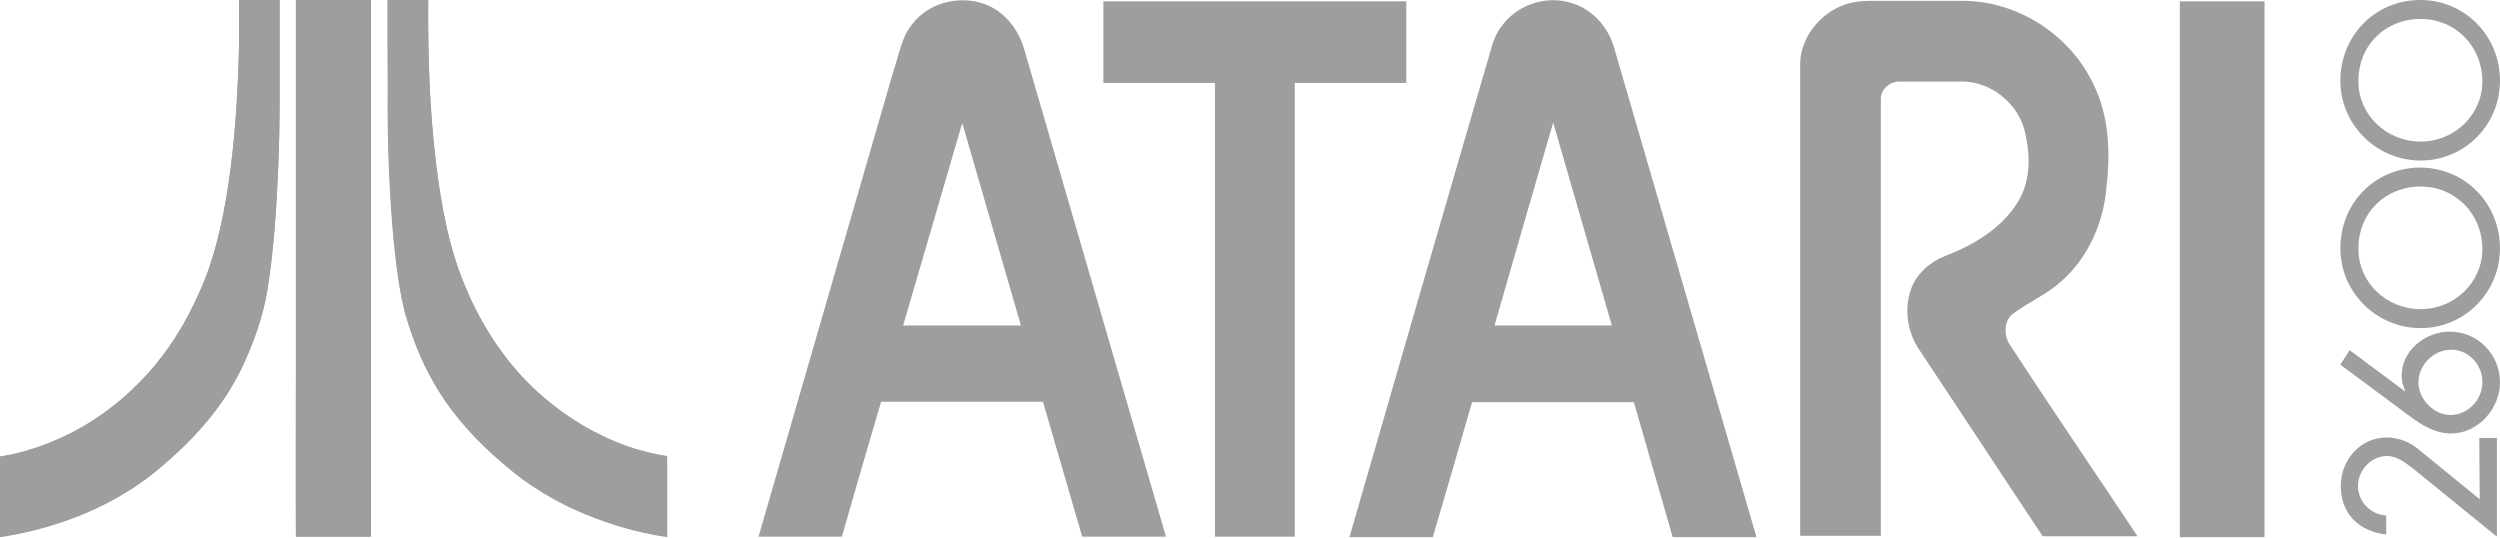
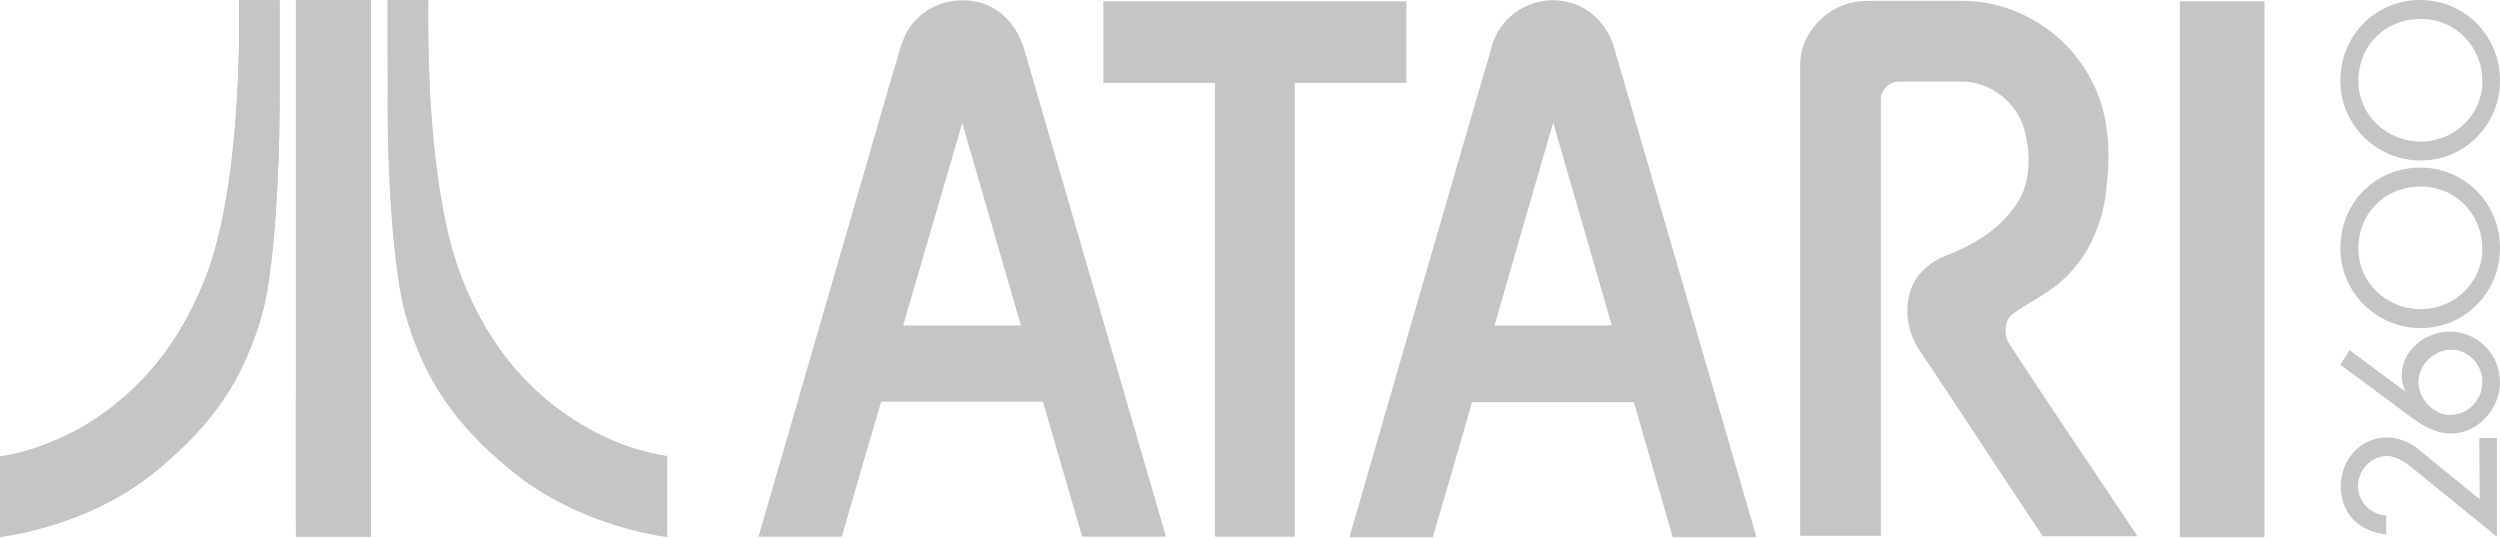
<svg xmlns="http://www.w3.org/2000/svg" version="1.1" id="Ebene_1" x="0px" y="0px" viewBox="0 0 566.9 121.8" enable-background="new 0 0 566.9 121.8" xml:space="preserve">
  <g>
    <g id="_x23_ffffffff">
-       <path fill="#9e9e9e" d="M207,5.3c4.7-6,14.5-7.1,20.3-2c2.4,2,4,4.8,4.9,7.7c10.7,36.9,21.5,73.8,32.2,110.7c-6.3,0-12.7,0-19,0    c-3-10.2-5.9-20.4-8.9-30.6c-12.2,0-24.5,0-36.7,0c-3,10.2-6,20.4-8.9,30.6c-6.3,0-12.6,0-18.9,0c10.2-35.2,20.4-70.4,30.6-105.6    C203.9,12.4,204.4,8.3,207,5.3 M218.2,27.9c-4.5,15.3-8.9,30.6-13.4,45.9c8.9,0,17.8,0,26.7,0C227.1,58.5,222.6,43.2,218.2,27.9z" />
-       <path fill="#9e9e9e" d="M340.4,6.1c3.3-4.8,9.7-7.1,15.3-5.6c5.1,1.2,9.1,5.6,10.4,10.6c10.7,36.9,21.5,73.8,32.2,110.7    c-6.3,0-12.7,0-19,0c-2.9-10.2-5.9-20.4-8.8-30.6c-12.2,0-24.4,0-36.7,0c-2.9,10.2-5.9,20.4-8.9,30.6c-6.3,0-12.6,0-18.9,0    c10.2-35.4,20.5-70.8,30.8-106.2C337.9,12.4,338.3,8.8,340.4,6.1 M338.9,73.8c8.9,0,17.7,0,26.6,0c-4.4-15.3-8.9-30.7-13.3-46    C347.7,43.2,343.3,58.5,338.9,73.8z" />
-       <path fill="#9e9e9e" d="M250.2,0.3c22.9,0,45.8,0,68.7,0c0,6.2,0,12.4,0,18.5c-8.4,0-16.9,0-25.3,0c0,34.3,0,68.6,0,102.9    c-6,0-12.1,0-18.1,0c0-34.3,0-68.6,0-102.9c-8.4,0-16.9,0-25.3,0C250.2,12.6,250.2,6.4,250.2,0.3z" />
-       <path fill="#9e9e9e" d="M418.5,1c1.7-0.6,3.6-0.8,5.4-0.8c7.2,0,14.4,0,21.7,0c12.2,0.2,23.8,7.8,29,18.7c3.6,7.1,4,15.4,3.1,23.2    c-0.6,8.2-4.1,16.3-10.3,21.7c-3.3,3-7.4,4.7-11,7.4c-1.9,1.5-2,4.4-1,6.4c9.6,14.8,19.6,29.4,29.3,44c-7.2,0-14.3,0-21.5,0    c-9.4-14.1-18.6-28.2-28-42.3c-2.7-4-3.5-9.3-1.8-13.9c1.3-3.5,4.4-6.1,7.8-7.4c6.5-2.5,13-6.4,16.6-12.6    c2.7-4.6,2.6-10.3,1.4-15.4c-1.5-6.6-7.9-11.7-14.6-11.5c-4.7,0-9.4,0-14,0c-2.1,0-4.1,1.8-4.1,3.9c0,33,0,66.1,0,99.1    c-6.1,0-12.2,0-18.3,0c0-35.6,0-71.2,0-106.7C408.1,8.8,412.6,2.9,418.5,1z" />
-       <path fill="#9e9e9e" d="M494.3,0.3c6.4,0,12.8,0,19.2,0c0,40.5,0,81,0,121.5c-6.4,0-12.8,0-19.2,0    C494.3,81.2,494.3,40.7,494.3,0.3z" />
+       <path fill="#c3c6c5" d="M207,5.3c4.7-6,14.5-7.1,20.3-2c2.4,2,4,4.8,4.9,7.7c10.7,36.9,21.5,73.8,32.2,110.7c-6.3,0-12.7,0-19,0    c-3-10.2-5.9-20.4-8.9-30.6c-12.2,0-24.5,0-36.7,0c-3,10.2-6,20.4-8.9,30.6c-6.3,0-12.6,0-18.9,0c10.2-35.2,20.4-70.4,30.6-105.6    C203.9,12.4,204.4,8.3,207,5.3 M218.2,27.9c-4.5,15.3-8.9,30.6-13.4,45.9c8.9,0,17.8,0,26.7,0C227.1,58.5,222.6,43.2,218.2,27.9z" />
+       <path fill="#c3c6c5" d="M340.4,6.1c3.3-4.8,9.7-7.1,15.3-5.6c5.1,1.2,9.1,5.6,10.4,10.6c10.7,36.9,21.5,73.8,32.2,110.7    c-6.3,0-12.7,0-19,0c-2.9-10.2-5.9-20.4-8.8-30.6c-12.2,0-24.4,0-36.7,0c-2.9,10.2-5.9,20.4-8.9,30.6c-6.3,0-12.6,0-18.9,0    c10.2-35.4,20.5-70.8,30.8-106.2C337.9,12.4,338.3,8.8,340.4,6.1 M338.9,73.8c8.9,0,17.7,0,26.6,0c-4.4-15.3-8.9-30.7-13.3-46    C347.7,43.2,343.3,58.5,338.9,73.8z" />
+       <path fill="#c3c6c5" d="M250.2,0.3c22.9,0,45.8,0,68.7,0c0,6.2,0,12.4,0,18.5c-8.4,0-16.9,0-25.3,0c0,34.3,0,68.6,0,102.9    c-6,0-12.1,0-18.1,0c0-34.3,0-68.6,0-102.9c-8.4,0-16.9,0-25.3,0C250.2,12.6,250.2,6.4,250.2,0.3z" />
+       <path fill="#c3c6c5" d="M418.5,1c1.7-0.6,3.6-0.8,5.4-0.8c7.2,0,14.4,0,21.7,0c12.2,0.2,23.8,7.8,29,18.7c3.6,7.1,4,15.4,3.1,23.2    c-0.6,8.2-4.1,16.3-10.3,21.7c-3.3,3-7.4,4.7-11,7.4c-1.9,1.5-2,4.4-1,6.4c9.6,14.8,19.6,29.4,29.3,44c-7.2,0-14.3,0-21.5,0    c-9.4-14.1-18.6-28.2-28-42.3c-2.7-4-3.5-9.3-1.8-13.9c1.3-3.5,4.4-6.1,7.8-7.4c6.5-2.5,13-6.4,16.6-12.6    c2.7-4.6,2.6-10.3,1.4-15.4c-1.5-6.6-7.9-11.7-14.6-11.5c-4.7,0-9.4,0-14,0c-2.1,0-4.1,1.8-4.1,3.9c0,33,0,66.1,0,99.1    c-6.1,0-12.2,0-18.3,0c0-35.6,0-71.2,0-106.7C408.1,8.8,412.6,2.9,418.5,1z" />
+       <path fill="#c3c6c5" d="M494.3,0.3c6.4,0,12.8,0,19.2,0c0,40.5,0,81,0,121.5c-6.4,0-12.8,0-19.2,0    C494.3,81.2,494.3,40.7,494.3,0.3z" />
    </g>
    <g>
-       <path fill="#9e9e9e" d="M54.2,0c3.1,0,6.2,0,9.2,0c0,7.2,0,14.5,0,21.7c0,6-0.1,12.1-0.4,18.1c-0.4,8.7-1,17.4-2.4,26.1    c-1,5.9-3,11.7-5.6,17.1c-4.2,8.8-10.7,16.2-18,22.4c-6.6,5.8-14.4,10-22.6,12.8c-4.7,1.6-9.5,2.8-14.4,3.5c0-6.1,0-12.1,0-18.2    c5.9-0.9,11.5-3,16.8-5.7c6.2-3.3,11.8-7.7,16.6-13c4.9-5.4,8.8-11.6,11.7-18.3c3.5-7.6,5.3-15.9,6.6-24.1    c1.6-10.5,2.2-21.1,2.5-31.7C54.2,7.2,54.2,3.6,54.2,0z" />
-       <path fill="#9e9e9e" d="M67.1,0c5.7,0,11.3,0,17,0c0,40.6,0,81.2,0,121.7c-5.7,0-11.3,0-17,0c-0.1-12.9,0-25.9,0-38.8    C67.1,55.3,67.1,27.7,67.1,0z" />
-       <path fill="#9e9e9e" d="M87.9,0c3.1,0,6.1,0,9.2,0c-0.1,12.4,0.3,24.8,1.8,37.1c1.2,9.5,2.9,19.2,6.7,28.1    c3.6,8.6,8.8,16.6,15.6,23.1c6.5,6.2,14.3,10.9,22.8,13.6c2.4,0.8,4.8,1.4,7.3,1.7c0,6.1,0,12.1,0,18.2c-4.9-0.7-9.6-1.9-14.2-3.5    c-5.5-1.9-10.8-4.4-15.7-7.6c-3.6-2.3-6.8-5.1-10-7.9c-5.1-4.7-9.8-10.1-13.2-16.3c-2.7-4.8-4.7-9.9-6.2-15.1    c-1.4-5.3-2-10.7-2.6-16.1c-1.1-11.7-1.5-23.5-1.4-35.2C87.9,13.3,87.9,6.7,87.9,0z" />
-       <path fill="#9e9e9e" d="M54.2,0c0,3.6,0,7.2,0,10.8c-0.2,10.6-0.9,21.2-2.5,31.7c-1.3,8.2-3.1,16.5-6.6,24.1    c-3,6.6-6.8,12.9-11.7,18.3c-4.7,5.2-10.3,9.7-16.6,13c-5.3,2.8-10.9,4.8-16.8,5.7c0,6.1,0,12.1,0,18.2c4.9-0.7,9.7-1.9,14.4-3.5    c8.2-2.8,16.1-7.1,22.6-12.8c7.3-6.2,13.9-13.6,18-22.4c2.5-5.4,4.6-11.2,5.6-17.1c1.4-8.6,2-17.3,2.4-26.1    c0.3-6,0.4-12.1,0.4-18.1c0-7.2,0-14.5,0-21.7C60.3,0,57.2,0,54.2,0" />
-       <path fill="#9e9e9e" d="M67.1,0c0,27.6,0,55.3,0,82.9c0,12.9,0,25.9,0,38.8c5.7-0.1,11.3,0,17,0c0-40.6,0-81.2,0-121.7    C78.4,0,72.8,0,67.1,0" />
-       <path fill="#9e9e9e" d="M87.9,0c0,6.6,0,13.3,0,19.9c-0.1,11.8,0.3,23.5,1.4,35.2c0.6,5.4,1.2,10.9,2.6,16.1    c1.5,5.2,3.5,10.4,6.2,15.1c3.5,6.1,8.1,11.5,13.2,16.3c3.1,2.9,6.4,5.6,10,7.9c4.9,3.2,10.2,5.7,15.7,7.6    c4.6,1.6,9.4,2.8,14.2,3.5c0-6.1,0-12.1,0-18.2c-2.5-0.4-4.9-1-7.3-1.7c-8.5-2.7-16.3-7.5-22.8-13.6c-6.8-6.4-12-14.4-15.6-23.1    c-3.8-8.9-5.5-18.5-6.7-28.1C97.4,24.8,97,12.4,97.1,0C94,0,90.9,0,87.9,0" />
+       <path fill="#c3c6c5" d="M54.2,0c3.1,0,6.2,0,9.2,0c0,7.2,0,14.5,0,21.7c0,6-0.1,12.1-0.4,18.1c-0.4,8.7-1,17.4-2.4,26.1    c-1,5.9-3,11.7-5.6,17.1c-4.2,8.8-10.7,16.2-18,22.4c-6.6,5.8-14.4,10-22.6,12.8c-4.7,1.6-9.5,2.8-14.4,3.5c0-6.1,0-12.1,0-18.2    c5.9-0.9,11.5-3,16.8-5.7c6.2-3.3,11.8-7.7,16.6-13c4.9-5.4,8.8-11.6,11.7-18.3c3.5-7.6,5.3-15.9,6.6-24.1    c1.6-10.5,2.2-21.1,2.5-31.7C54.2,7.2,54.2,3.6,54.2,0z" />
+       <path fill="#c3c6c5" d="M67.1,0c5.7,0,11.3,0,17,0c0,40.6,0,81.2,0,121.7c-5.7,0-11.3,0-17,0c-0.1-12.9,0-25.9,0-38.8    C67.1,55.3,67.1,27.7,67.1,0z" />
+       <path fill="#c3c6c5" d="M87.9,0c3.1,0,6.1,0,9.2,0c-0.1,12.4,0.3,24.8,1.8,37.1c1.2,9.5,2.9,19.2,6.7,28.1    c3.6,8.6,8.8,16.6,15.6,23.1c6.5,6.2,14.3,10.9,22.8,13.6c2.4,0.8,4.8,1.4,7.3,1.7c0,6.1,0,12.1,0,18.2c-4.9-0.7-9.6-1.9-14.2-3.5    c-5.5-1.9-10.8-4.4-15.7-7.6c-3.6-2.3-6.8-5.1-10-7.9c-5.1-4.7-9.8-10.1-13.2-16.3c-2.7-4.8-4.7-9.9-6.2-15.1    c-1.4-5.3-2-10.7-2.6-16.1c-1.1-11.7-1.5-23.5-1.4-35.2C87.9,13.3,87.9,6.7,87.9,0z" />
+       <path fill="#c3c6c5" d="M54.2,0c0,3.6,0,7.2,0,10.8c-0.2,10.6-0.9,21.2-2.5,31.7c-1.3,8.2-3.1,16.5-6.6,24.1    c-3,6.6-6.8,12.9-11.7,18.3c-4.7,5.2-10.3,9.7-16.6,13c-5.3,2.8-10.9,4.8-16.8,5.7c0,6.1,0,12.1,0,18.2c4.9-0.7,9.7-1.9,14.4-3.5    c8.2-2.8,16.1-7.1,22.6-12.8c7.3-6.2,13.9-13.6,18-22.4c2.5-5.4,4.6-11.2,5.6-17.1c1.4-8.6,2-17.3,2.4-26.1    c0.3-6,0.4-12.1,0.4-18.1c0-7.2,0-14.5,0-21.7C60.3,0,57.2,0,54.2,0" />
+       <path fill="#c3c6c5" d="M67.1,0c0,27.6,0,55.3,0,82.9c0,12.9,0,25.9,0,38.8c5.7-0.1,11.3,0,17,0c0-40.6,0-81.2,0-121.7    C78.4,0,72.8,0,67.1,0" />
+       <path fill="#c3c6c5" d="M87.9,0c0,6.6,0,13.3,0,19.9c-0.1,11.8,0.3,23.5,1.4,35.2c0.6,5.4,1.2,10.9,2.6,16.1    c1.5,5.2,3.5,10.4,6.2,15.1c3.5,6.1,8.1,11.5,13.2,16.3c3.1,2.9,6.4,5.6,10,7.9c4.9,3.2,10.2,5.7,15.7,7.6    c4.6,1.6,9.4,2.8,14.2,3.5c0-6.1,0-12.1,0-18.2c-2.5-0.4-4.9-1-7.3-1.7c-8.5-2.7-16.3-7.5-22.8-13.6c-6.8-6.4-12-14.4-15.6-23.1    c-3.8-8.9-5.5-18.5-6.7-28.1C97.4,24.8,97,12.4,97.1,0C94,0,90.9,0,87.9,0" />
    </g>
-     <path fill="#9e9e9e" d="M562.2,99.3h4v22.4l-18.7-15.2c-1.8-1.4-3.9-3.1-6.2-3.1c-3.6,0-6.6,3.2-6.6,6.8c0,3.6,2.9,6.5,6.4,6.7v4.3   c-6.2-0.7-10.3-4.7-10.3-11c0-5.9,4.4-11,10.4-11c2.6,0,5.2,1,7.1,2.6l14,11.4L562.2,99.3L562.2,99.3z" />
-     <path fill="#9e9e9e" d="M532.8,79.4l12.5,9.3l0.1-0.1c-0.5-1-0.8-2.2-0.8-3.4c0-5.7,5.3-10,10.9-10c6.4,0,11.4,5.2,11.4,11.5   c0,6-5,11.6-11.1,11.6c-3.5,0-6.5-1.8-9.2-3.8l-15.9-11.8L532.8,79.4z M555.9,79.3c-4.3,0-7.5,3.7-7.5,7.4c0,3.8,3.5,7.4,7.2,7.4   c4,0,7.3-3.4,7.3-7.4C563,82.8,559.8,79.3,555.9,79.3z" />
-     <path fill="#9e9e9e" d="M530.7,56.3c0,10,8.2,18.1,18.2,18.1c10,0,18-8.1,18-18.1c0-10.2-8-18.3-18.1-18.3   C538.6,38,530.7,46,530.7,56.3z M548.9,42.3c7.9,0,14,6.2,14,14.2c0,7.5-6.3,13.6-14,13.6c-7.8,0-14.1-6.1-14.1-13.6   C534.7,48.4,540.8,42.3,548.9,42.3z" />
-     <path fill="#9e9e9e" d="M530.7,18.3c0,10,8.2,18.1,18.2,18.1c10,0,18-8.1,18-18.1c0-10.2-8-18.3-18.1-18.3   C538.6,0,530.7,8.1,530.7,18.3z M548.9,4.3c7.9,0,14,6.2,14,14.2c0,7.5-6.3,13.6-14,13.6c-7.8,0-14.1-6.1-14.1-13.6   C534.7,10.4,540.8,4.3,548.9,4.3z" />
+     <path fill="#c3c6c5" d="M562.2,99.3h4v22.4l-18.7-15.2c-1.8-1.4-3.9-3.1-6.2-3.1c-3.6,0-6.6,3.2-6.6,6.8c0,3.6,2.9,6.5,6.4,6.7v4.3   c-6.2-0.7-10.3-4.7-10.3-11c0-5.9,4.4-11,10.4-11c2.6,0,5.2,1,7.1,2.6l14,11.4L562.2,99.3L562.2,99.3z" />
+     <path fill="#c3c6c5" d="M532.8,79.4l12.5,9.3l0.1-0.1c-0.5-1-0.8-2.2-0.8-3.4c0-5.7,5.3-10,10.9-10c6.4,0,11.4,5.2,11.4,11.5   c0,6-5,11.6-11.1,11.6c-3.5,0-6.5-1.8-9.2-3.8l-15.9-11.8L532.8,79.4z M555.9,79.3c-4.3,0-7.5,3.7-7.5,7.4c0,3.8,3.5,7.4,7.2,7.4   c4,0,7.3-3.4,7.3-7.4C563,82.8,559.8,79.3,555.9,79.3z" />
+     <path fill="#c3c6c5" d="M530.7,56.3c0,10,8.2,18.1,18.2,18.1c10,0,18-8.1,18-18.1c0-10.2-8-18.3-18.1-18.3   C538.6,38,530.7,46,530.7,56.3z M548.9,42.3c7.9,0,14,6.2,14,14.2c0,7.5-6.3,13.6-14,13.6c-7.8,0-14.1-6.1-14.1-13.6   C534.7,48.4,540.8,42.3,548.9,42.3z" />
+     <path fill="#c3c6c5" d="M530.7,18.3c0,10,8.2,18.1,18.2,18.1c10,0,18-8.1,18-18.1c0-10.2-8-18.3-18.1-18.3   C538.6,0,530.7,8.1,530.7,18.3z M548.9,4.3c7.9,0,14,6.2,14,14.2c0,7.5-6.3,13.6-14,13.6c-7.8,0-14.1-6.1-14.1-13.6   C534.7,10.4,540.8,4.3,548.9,4.3z" />
  </g>
</svg>
